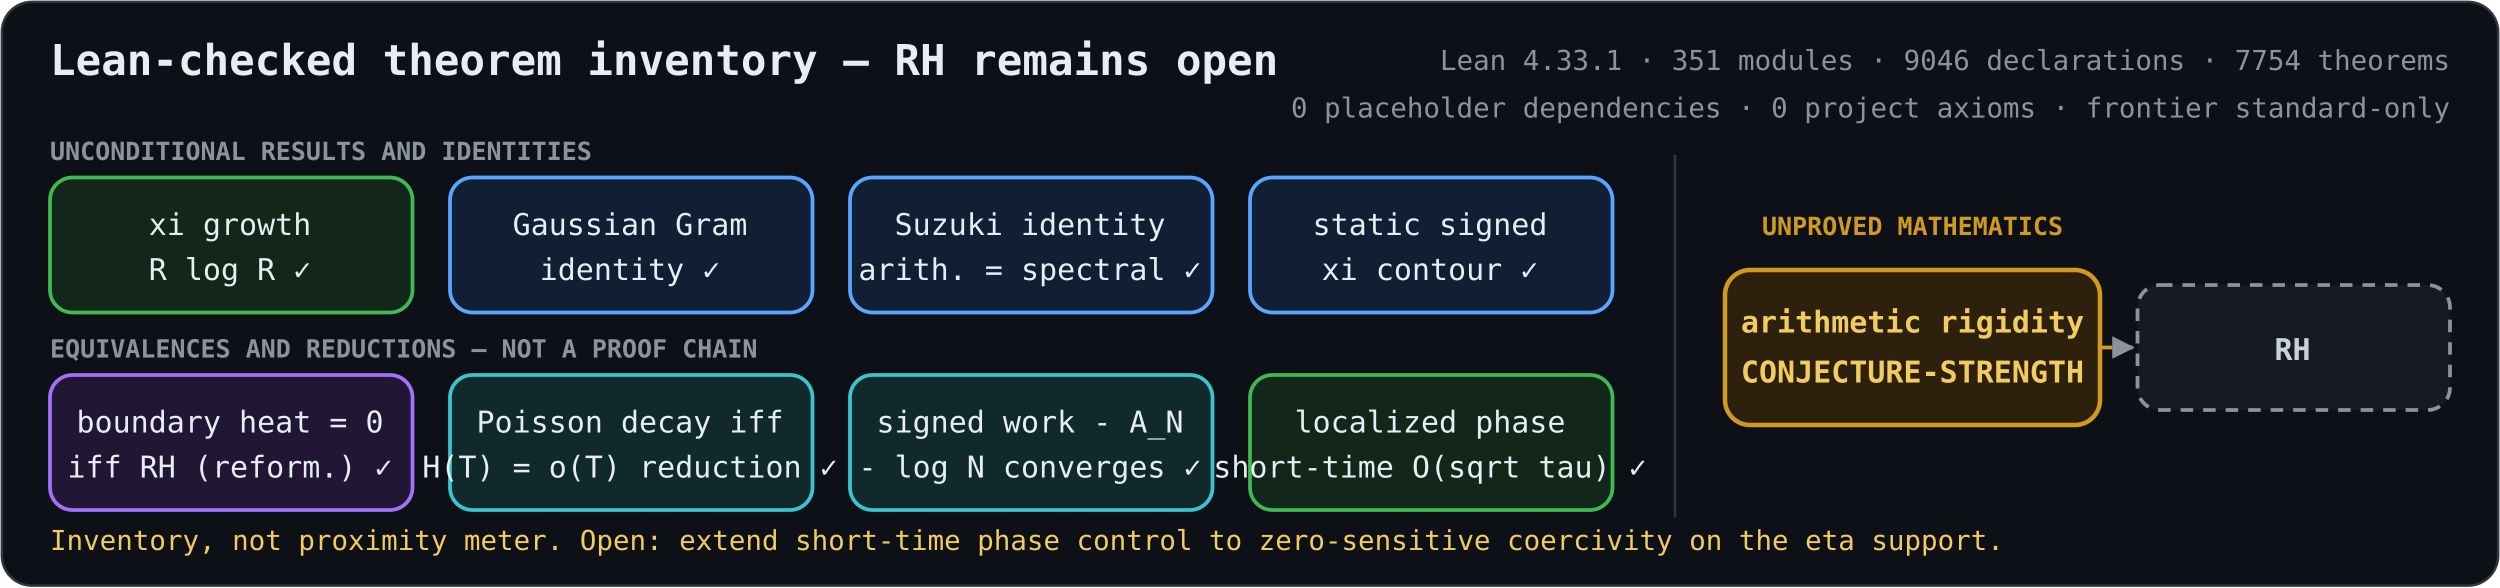
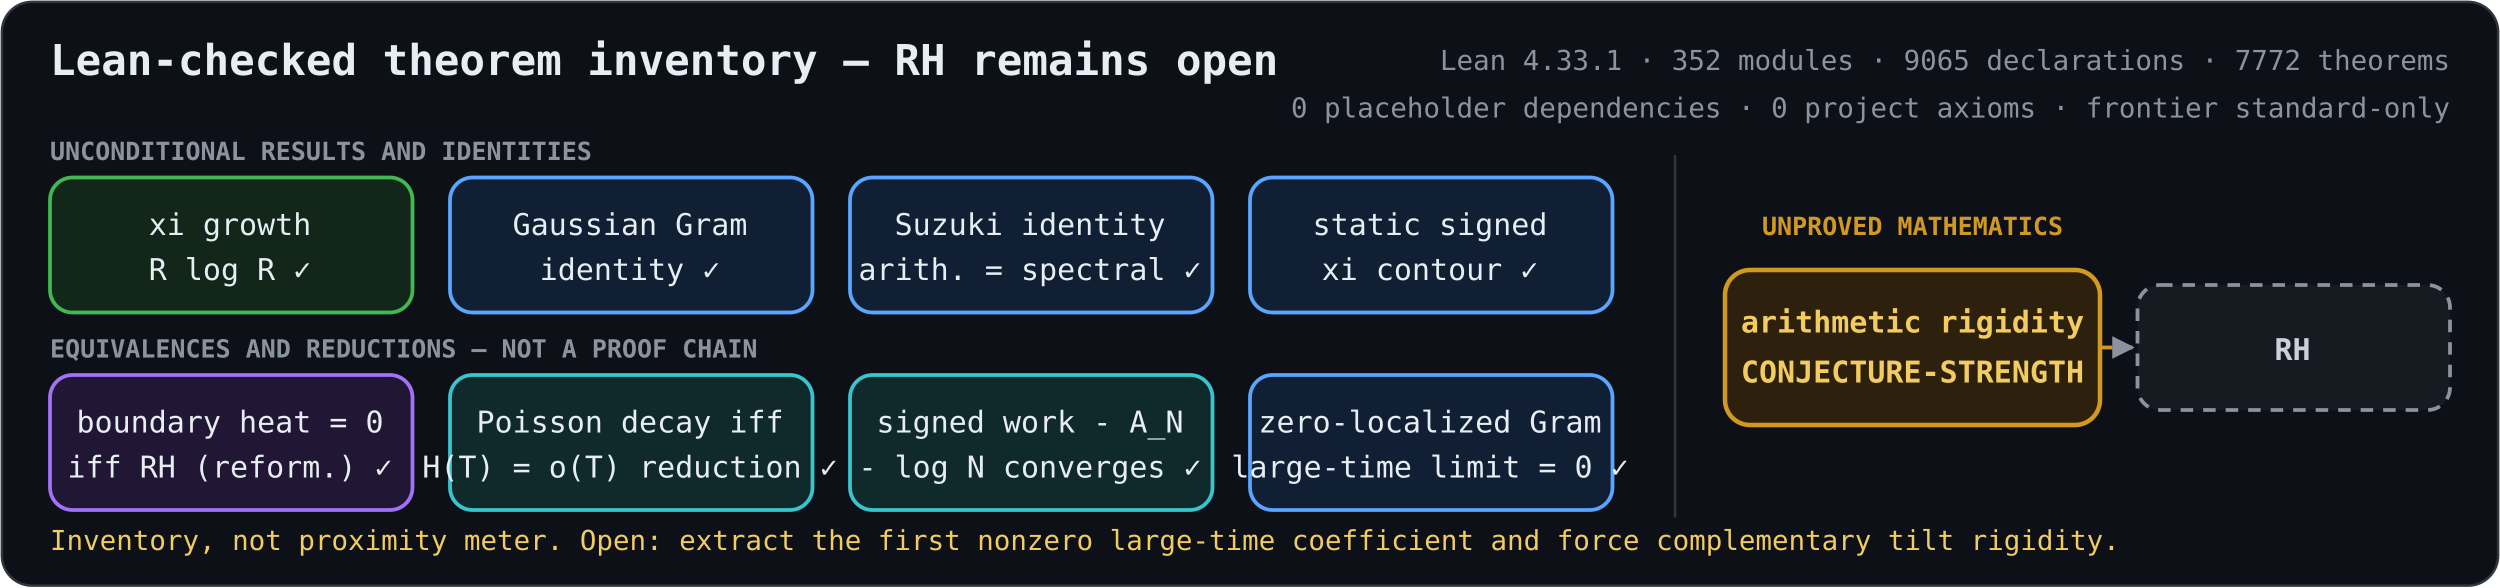
<svg xmlns="http://www.w3.org/2000/svg" role="img" aria-labelledby="title description" viewBox="0 0 1000 235">
  <defs>
    <marker id="arrow" viewBox="0 0 10 10" refX="9" refY="5" markerWidth="6" markerHeight="6" orient="auto-start-reverse">
      <path d="M 0 0 L 10 5 L 0 10 z" fill="#8b949e" />
    </marker>
    <style>
      .bg { fill: #0d1117; stroke: #30363d; }
      text { fill: #e6edf3; font-family: ui-monospace, SFMono-Regular, Menlo, Consolas, monospace; font-size: 12px; text-anchor: middle; }
      .heading { font-size: 17px; font-weight: 700; text-anchor: start; }
      .metrics { fill: #8b949e; font-size: 11px; text-anchor: end; }
      .proved rect { fill: #12261a; stroke: #3fb950; stroke-width: 1.5; }
      .proved.equivalence rect { fill: #211735; stroke: #a371f7; }
      .proved.bridge rect { fill: #111f35; stroke: #58a6ff; }
      .proved.reduction rect { fill: #102a2c; stroke: #39c5cf; }
      .open rect { fill: #2d210d; stroke: #d29922; stroke-width: 1.8; }
      .goal rect { fill: #161b22; stroke: #8b949e; stroke-width: 1.5; stroke-dasharray: 5 4; }
      .open text { fill: #f2cc60; font-weight: 700; }
      .goal text { fill: #c9d1d9; font-weight: 700; }
      .open-edge { fill: none; stroke: #d29922; stroke-width: 1.5; stroke-dasharray: 5 4; marker-end: url(#arrow); }
      .section { fill: #8b949e; font-size: 10px; font-weight: 700; text-anchor: start; }
      .gap-label { fill: #d29922; font-size: 10px; font-weight: 700; }
      .frontier { fill: #f2cc60; font-size: 11px; text-anchor: start; }
    </style>
  </defs>
  <rect class="bg" x="0.75" y="0.75" width="998.5" height="233.5" rx="12" />
  <text class="heading" x="20" y="30">Lean-checked theorem inventory — RH remains open</text>
-   <text class="metrics" x="980" y="28">Lean 4.33.1 · 351 modules · 9046 declarations · 7754 theorems</text>
+   <text class="metrics" x="980" y="28">Lean 4.33.1 · 352 modules · 9065 declarations · 7772 theorems</text>
  <text class="metrics" x="980" y="47">0 placeholder dependencies · 0 project axioms · frontier standard-only</text>
  <text class="section" x="20" y="64">UNCONDITIONAL RESULTS AND IDENTITIES</text>
  <text class="section" x="20" y="143">EQUIVALENCES AND REDUCTIONS — NOT A PROOF CHAIN</text>
  <line x1="670" y1="62" x2="670" y2="207" stroke="#30363d" />
  <text class="gap-label" x="765" y="94">UNPROVED MATHEMATICS</text>
  <path class="open-edge" d="M840 139 H853" />
  <g class="proved unconditional">
    <rect x="20" y="71" width="145" height="54" rx="9" />
    <text x="92" y="94">xi growth</text>
    <text x="92" y="112">R log R  ✓</text>
  </g>
  <g class="proved bridge">
    <rect x="180" y="71" width="145" height="54" rx="9" />
    <text x="252" y="94">Gaussian Gram</text>
    <text x="252" y="112">identity  ✓</text>
  </g>
  <g class="proved bridge">
    <rect x="340" y="71" width="145" height="54" rx="9" />
    <text x="412" y="94">Suzuki identity</text>
    <text x="412" y="112">arith. = spectral  ✓</text>
  </g>
  <g class="proved bridge">
    <rect x="500" y="71" width="145" height="54" rx="9" />
    <text x="572" y="94">static signed</text>
    <text x="572" y="112">xi contour  ✓</text>
  </g>
  <g class="proved equivalence">
    <rect x="20" y="150" width="145" height="54" rx="9" />
    <text x="92" y="173">boundary heat = 0</text>
    <text x="92" y="191">iff RH (reform.)  ✓</text>
  </g>
  <g class="proved reduction">
    <rect x="180" y="150" width="145" height="54" rx="9" />
    <text x="252" y="173">Poisson decay iff</text>
    <text x="252" y="191">H(T) = o(T) reduction  ✓</text>
  </g>
  <g class="proved reduction">
    <rect x="340" y="150" width="145" height="54" rx="9" />
    <text x="412" y="173">signed work - A_N</text>
    <text x="412" y="191">- log N converges  ✓</text>
  </g>
-   <g class="proved unconditional">
+   <g class="proved bridge">
    <rect x="500" y="150" width="145" height="54" rx="9" />
-     <text x="572" y="173">localized phase</text>
-     <text x="572" y="191">short-time O(sqrt tau)  ✓</text>
+     <text x="572" y="173">zero-localized Gram</text>
+     <text x="572" y="191">large-time limit = 0  ✓</text>
  </g>
  <g class="open">
    <rect x="690" y="108" width="150" height="62" rx="10" />
    <text x="765" y="133">arithmetic rigidity</text>
    <text x="765" y="153">CONJECTURE-STRENGTH</text>
  </g>
  <g class="goal">
    <rect x="855" y="114" width="125" height="50" rx="9" />
    <text x="917" y="144">RH</text>
  </g>
-   <text class="frontier" x="20" y="220">Inventory, not proximity meter. Open: extend short-time phase control to zero-sensitive coercivity on the eta support.</text>
+   <text class="frontier" x="20" y="220">Inventory, not proximity meter. Open: extract the first nonzero large-time coefficient and force complementary tilt rigidity.</text>
</svg>
